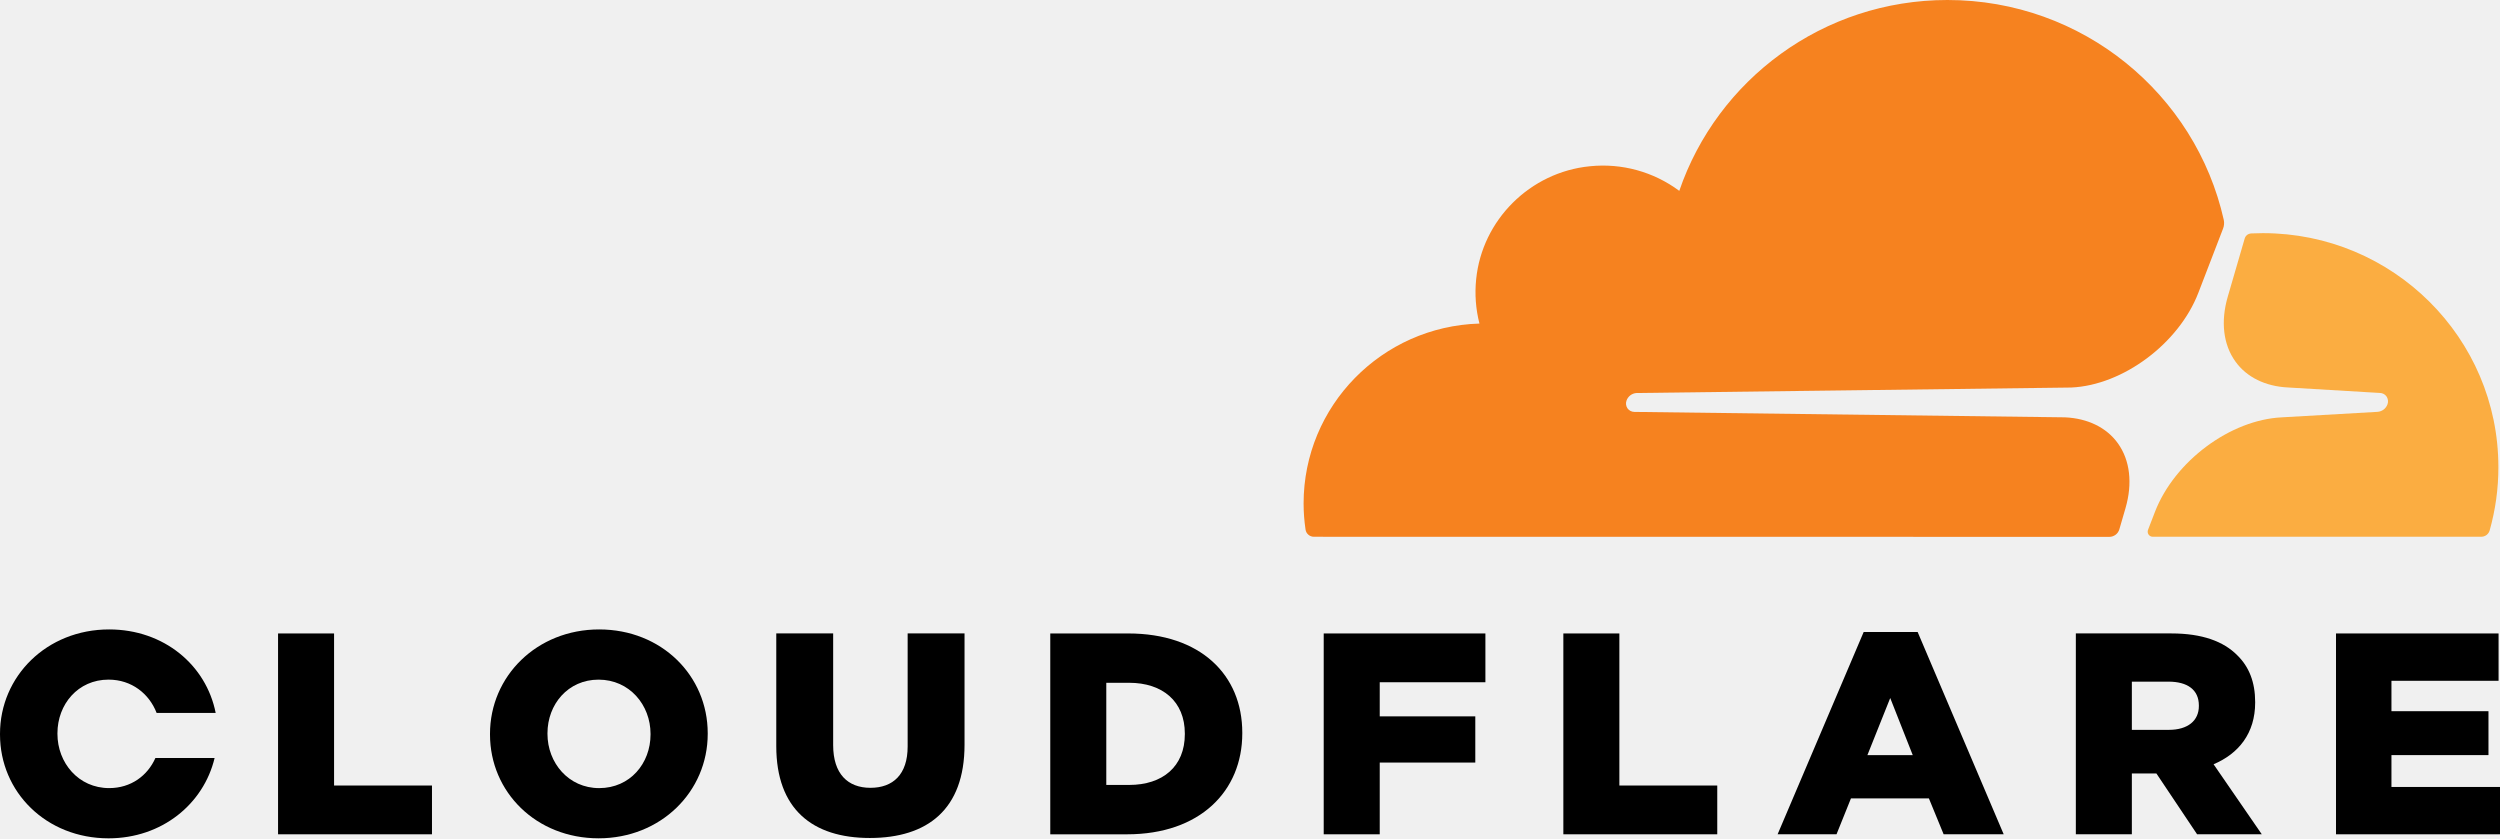
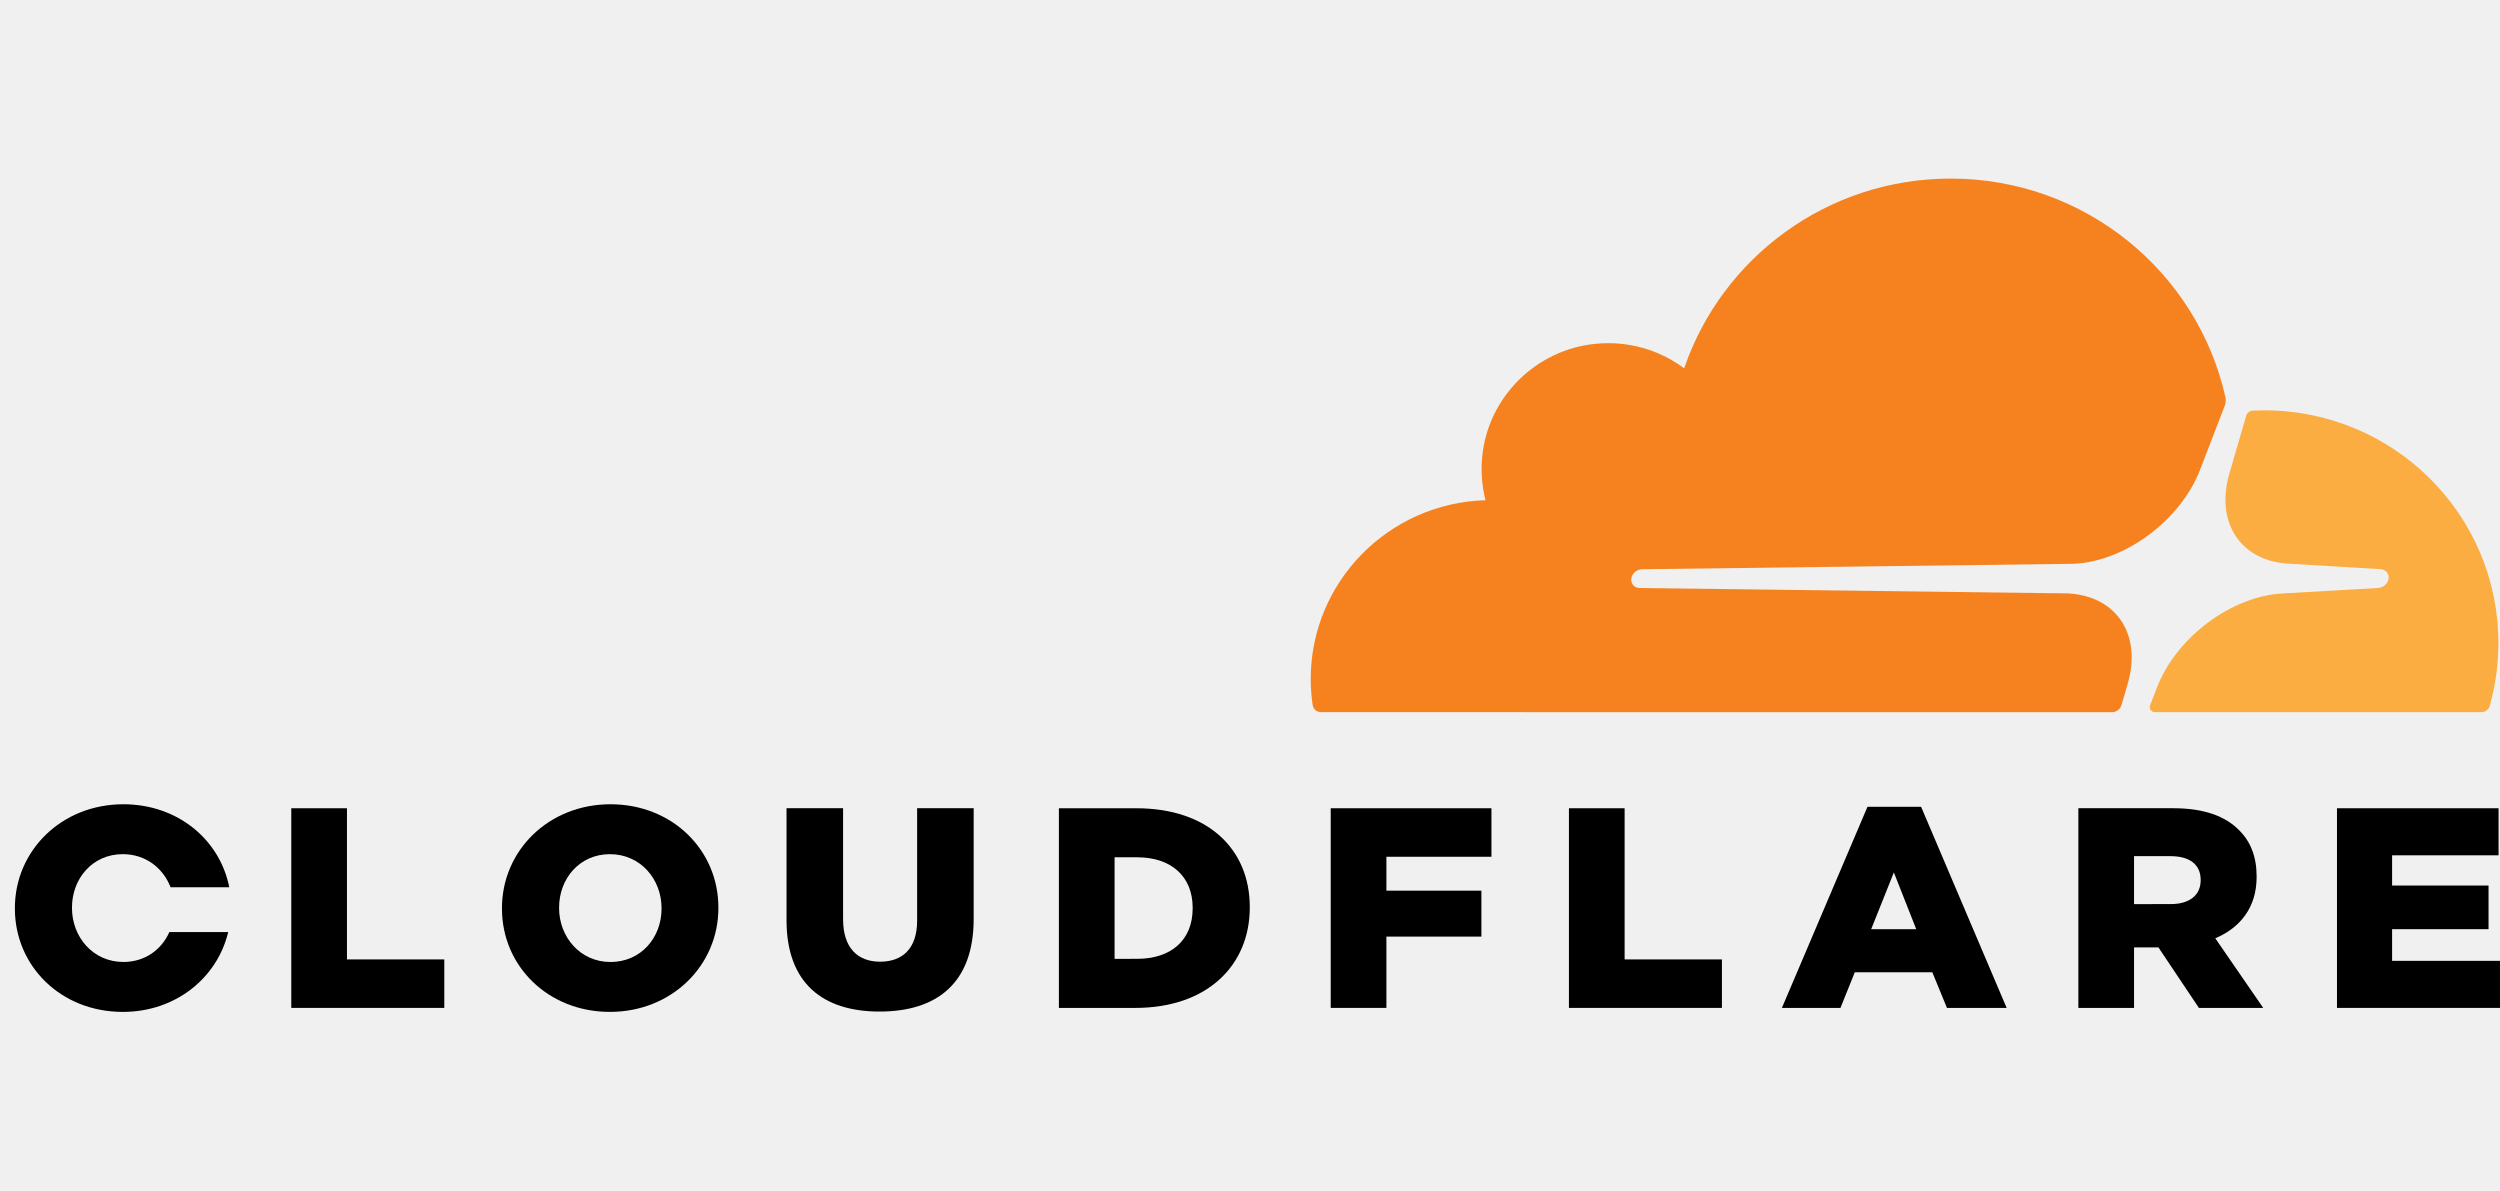
- <svg xmlns="http://www.w3.org/2000/svg" width="167" height="56" viewBox="0 0 167 56" fill="none">
+ <svg xmlns="http://www.w3.org/2000/svg" width="168" height="80" viewBox="0 0 168 80" fill="none">
  <g clip-path="url(#clip0_1178_93185)">
-     <path d="M141.573 35.356L141.981 33.953C142.467 32.284 142.287 30.741 141.471 29.608C140.72 28.564 139.469 27.949 137.949 27.878L109.169 27.515C109.08 27.514 108.992 27.491 108.913 27.449C108.834 27.408 108.766 27.348 108.715 27.276C108.665 27.201 108.633 27.115 108.621 27.026C108.61 26.936 108.62 26.845 108.65 26.76C108.7 26.62 108.789 26.497 108.908 26.407C109.027 26.317 109.17 26.263 109.319 26.253L138.365 25.887C141.811 25.73 145.542 22.951 146.848 19.564L148.504 15.262C148.572 15.081 148.588 14.884 148.549 14.693C146.668 6.287 139.118 0 130.09 0C121.772 0 114.71 5.335 112.176 12.75C110.465 11.473 108.33 10.886 106.201 11.106C102.211 11.5 99.002 14.693 98.607 18.659C98.506 19.649 98.58 20.649 98.827 21.614C92.308 21.803 87.08 27.11 87.08 33.634C87.081 34.216 87.124 34.797 87.21 35.374C87.228 35.507 87.295 35.629 87.397 35.717C87.498 35.806 87.629 35.855 87.764 35.856L140.897 35.862C140.902 35.863 140.907 35.863 140.912 35.862C141.063 35.86 141.208 35.809 141.327 35.718C141.446 35.627 141.532 35.5 141.573 35.356Z" fill="#F6821F" />
-     <path d="M151.16 15.574C150.893 15.574 150.627 15.581 150.363 15.594C150.32 15.597 150.278 15.606 150.238 15.621C150.169 15.645 150.106 15.685 150.056 15.738C150.005 15.79 149.968 15.855 149.948 15.925L148.817 19.809C148.33 21.478 148.511 23.02 149.328 24.153C150.078 25.198 151.329 25.812 152.848 25.884L158.984 26.25C159.07 26.252 159.155 26.275 159.231 26.316C159.306 26.357 159.371 26.415 159.421 26.485C159.472 26.561 159.504 26.647 159.515 26.737C159.527 26.827 159.517 26.919 159.486 27.004C159.436 27.144 159.347 27.267 159.228 27.357C159.11 27.447 158.967 27.5 158.819 27.511L152.444 27.877C148.983 28.036 145.253 30.813 143.948 34.201L143.487 35.397C143.468 35.447 143.461 35.501 143.467 35.554C143.473 35.607 143.491 35.658 143.521 35.703C143.55 35.748 143.59 35.785 143.637 35.811C143.684 35.838 143.736 35.853 143.79 35.855C143.796 35.855 143.801 35.855 143.807 35.855H165.742C165.87 35.856 165.994 35.816 166.097 35.74C166.199 35.664 166.273 35.557 166.309 35.435C166.697 34.057 166.894 32.633 166.892 31.202C166.89 22.572 159.847 15.574 151.16 15.574Z" fill="#FBAD41" />
-     <path d="M18.574 42.315H22.316V52.473H28.856V55.731H18.574V42.315Z" fill="black" />
-     <path d="M32.732 49.061V49.023C32.732 45.171 35.857 42.046 40.024 42.046C44.19 42.046 47.276 45.132 47.276 48.985V49.023C47.276 52.876 44.15 55.999 39.985 55.999C35.82 55.999 32.732 52.914 32.732 49.061ZM43.456 49.061V49.023C43.456 47.09 42.049 45.4 39.985 45.4C37.941 45.4 36.571 47.049 36.571 48.985V49.023C36.571 50.957 37.979 52.646 40.024 52.646C42.087 52.646 43.456 50.997 43.456 49.061Z" fill="black" />
-     <path d="M51.855 49.846V42.313H55.655V49.77C55.655 51.703 56.639 52.626 58.143 52.626C59.647 52.626 60.631 51.744 60.631 49.866V42.313H64.431V49.748C64.431 54.08 61.944 55.977 58.105 55.977C54.266 55.977 51.855 54.044 51.855 49.844" fill="black" />
-     <path d="M70.158 42.315H75.366C80.189 42.315 82.985 45.075 82.985 48.946V48.986C82.985 52.856 80.15 55.732 75.289 55.732H70.158V42.315ZM75.424 52.434C77.663 52.434 79.147 51.209 79.147 49.04V49.002C79.147 46.856 77.663 45.61 75.424 45.61H73.9V52.435L75.424 52.434Z" fill="black" />
-     <path d="M88.424 42.315H99.225V45.574H92.166V47.853H98.55V50.939H92.166V55.731H88.424V42.315Z" fill="black" />
-     <path d="M104.432 42.315H108.174V52.473H114.713V55.731H104.432V42.315Z" fill="black" />
-     <path d="M124.493 42.219H128.099L133.847 55.731H129.835L128.851 53.335H123.643L122.679 55.731H118.744L124.493 42.219ZM127.771 50.441L126.267 46.627L124.743 50.441H127.771Z" fill="black" />
-     <path d="M138.666 42.313H145.05C147.115 42.313 148.541 42.851 149.448 43.771C150.24 44.538 150.645 45.575 150.645 46.895V46.933C150.645 48.983 149.542 50.345 147.867 51.053L151.088 55.731H146.766L144.047 51.667H142.408V55.731H138.666V42.313ZM144.877 48.754C146.15 48.754 146.884 48.141 146.884 47.163V47.125C146.884 46.07 146.112 45.534 144.857 45.534H142.408V48.757L144.877 48.754Z" fill="black" />
-     <path d="M156.045 42.315H166.904V45.477H159.749V47.508H166.23V50.441H159.749V52.569H167V55.731H156.045V42.315Z" fill="black" />
-     <path d="M10.382 50.633C9.858 51.811 8.755 52.645 7.29 52.645C5.245 52.645 3.837 50.958 3.837 49.022V48.984C3.837 47.05 5.207 45.399 7.251 45.399C8.793 45.399 9.967 46.341 10.462 47.623H14.407C13.775 44.43 10.951 42.046 7.29 42.046C3.123 42.046 0 45.173 0 49.022V49.06C0 52.913 3.085 56 7.251 56C10.815 56 13.601 53.707 14.336 50.634L10.382 50.633Z" fill="black" />
+     <path d="M142.573 47.356L142.981 45.953C143.467 44.284 143.287 42.742 142.471 41.608C141.72 40.564 140.469 39.949 138.949 39.877L110.169 39.515C110.08 39.514 109.992 39.491 109.913 39.449C109.834 39.408 109.766 39.348 109.715 39.276C109.665 39.201 109.633 39.115 109.621 39.026C109.61 38.936 109.62 38.845 109.65 38.76C109.7 38.62 109.789 38.497 109.908 38.407C110.027 38.317 110.17 38.263 110.319 38.253L139.365 37.887C142.811 37.73 146.542 34.951 147.848 31.564L149.504 27.262C149.572 27.081 149.588 26.884 149.549 26.693C147.668 18.287 140.118 12 131.09 12C122.772 12 115.71 17.335 113.176 24.75C111.465 23.473 109.33 22.886 107.201 23.106C103.211 23.5 100.002 26.693 99.607 30.659C99.506 31.649 99.58 32.649 99.827 33.614C93.308 33.803 88.08 39.11 88.08 45.634C88.081 46.216 88.124 46.797 88.21 47.374C88.228 47.507 88.295 47.629 88.397 47.717C88.498 47.806 88.629 47.855 88.764 47.856L141.897 47.862C141.902 47.863 141.907 47.863 141.912 47.862C142.063 47.86 142.208 47.809 142.327 47.718C142.446 47.627 142.532 47.5 142.573 47.356Z" fill="#F6821F" />
+     <path d="M152.16 27.574C151.893 27.574 151.627 27.581 151.363 27.594C151.32 27.597 151.278 27.606 151.238 27.621C151.169 27.645 151.106 27.685 151.056 27.738C151.005 27.791 150.968 27.855 150.948 27.925L149.817 31.809C149.33 33.478 149.511 35.02 150.328 36.153C151.078 37.198 152.329 37.812 153.848 37.883L159.984 38.249C160.07 38.252 160.155 38.275 160.231 38.316C160.306 38.357 160.371 38.415 160.421 38.485C160.472 38.561 160.504 38.647 160.515 38.737C160.527 38.827 160.517 38.919 160.486 39.004C160.436 39.144 160.347 39.267 160.228 39.357C160.11 39.447 159.967 39.501 159.819 39.511L153.444 39.877C149.983 40.036 146.253 42.813 144.948 46.201L144.487 47.397C144.468 47.447 144.461 47.501 144.467 47.554C144.473 47.607 144.491 47.658 144.521 47.703C144.55 47.748 144.59 47.785 144.637 47.811C144.684 47.838 144.736 47.853 144.79 47.855C144.796 47.855 144.801 47.855 144.807 47.855H166.742C166.87 47.856 166.994 47.816 167.097 47.74C167.199 47.664 167.273 47.557 167.309 47.435C167.697 46.057 167.894 44.633 167.892 43.202C167.89 34.572 160.847 27.574 152.16 27.574Z" fill="#FBAD41" />
+     <path d="M19.574 54.315H23.316V64.473H29.856V67.731H19.574V54.315Z" fill="black" />
+     <path d="M33.732 61.061V61.023C33.732 57.171 36.857 54.046 41.024 54.046C45.19 54.046 48.276 57.132 48.276 60.985V61.023C48.276 64.876 45.15 67.999 40.985 67.999C36.82 67.999 33.732 64.914 33.732 61.061ZM44.456 61.061V61.023C44.456 59.09 43.049 57.4 40.985 57.4C38.941 57.4 37.571 59.049 37.571 60.985V61.023C37.571 62.957 38.979 64.646 41.024 64.646C43.087 64.646 44.456 62.997 44.456 61.061Z" fill="black" />
+     <path d="M52.855 61.846V54.313H56.655V61.77C56.655 63.703 57.639 64.626 59.143 64.626C60.647 64.626 61.631 63.744 61.631 61.866V54.313H65.431V61.748C65.431 66.08 62.944 67.977 59.105 67.977C55.266 67.977 52.855 66.044 52.855 61.844" fill="black" />
+     <path d="M71.158 54.315H76.366C81.189 54.315 83.985 57.075 83.985 60.946V60.986C83.985 64.856 81.15 67.732 76.289 67.732H71.158V54.315ZM76.424 64.433C78.663 64.433 80.147 63.209 80.147 61.04V61.002C80.147 58.856 78.663 57.61 76.424 57.61H74.9V64.435L76.424 64.433Z" fill="black" />
+     <path d="M89.424 54.315H100.225V57.574H93.166V59.853H99.55V62.939H93.166V67.731H89.424V54.315Z" fill="black" />
+     <path d="M105.432 54.315H109.174V64.473H115.713V67.731H105.432V54.315Z" fill="black" />
+     <path d="M125.493 54.219H129.099L134.847 67.731H130.835L129.851 65.335H124.643L123.679 67.731H119.744L125.493 54.219ZM128.771 62.441L127.267 58.627L125.743 62.441H128.771Z" fill="black" />
+     <path d="M139.666 54.313H146.05C148.115 54.313 149.541 54.851 150.448 55.771C151.24 56.538 151.645 57.575 151.645 58.895V58.933C151.645 60.983 150.542 62.345 148.867 63.053L152.088 67.731H147.766L145.047 63.667H143.408V67.731H139.666V54.313ZM145.877 60.754C147.15 60.754 147.884 60.141 147.884 59.163V59.125C147.884 58.07 147.112 57.534 145.857 57.534H143.408V60.757L145.877 60.754Z" fill="black" />
+     <path d="M157.045 54.315H167.904V57.477H160.749V59.508H167.23V62.441H160.749V64.569H168V67.731H157.045V54.315Z" fill="black" />
+     <path d="M11.382 62.633C10.858 63.811 9.755 64.644 8.29 64.644C6.245 64.644 4.837 62.958 4.837 61.022V60.984C4.837 59.05 6.207 57.399 8.251 57.399C9.793 57.399 10.967 58.341 11.462 59.623H15.407C14.775 56.43 11.951 54.046 8.29 54.046C4.123 54.046 1 57.173 1 61.022V61.06C1 64.913 4.085 68 8.251 68C11.815 68 14.601 65.707 15.336 62.634L11.382 62.633Z" fill="black" />
  </g>
  <defs>
    <clipPath id="clip0_1178_93185">
-       <rect width="167" height="56" fill="white" />
+       <rect width="168" height="80" fill="white" />
    </clipPath>
  </defs>
</svg>
